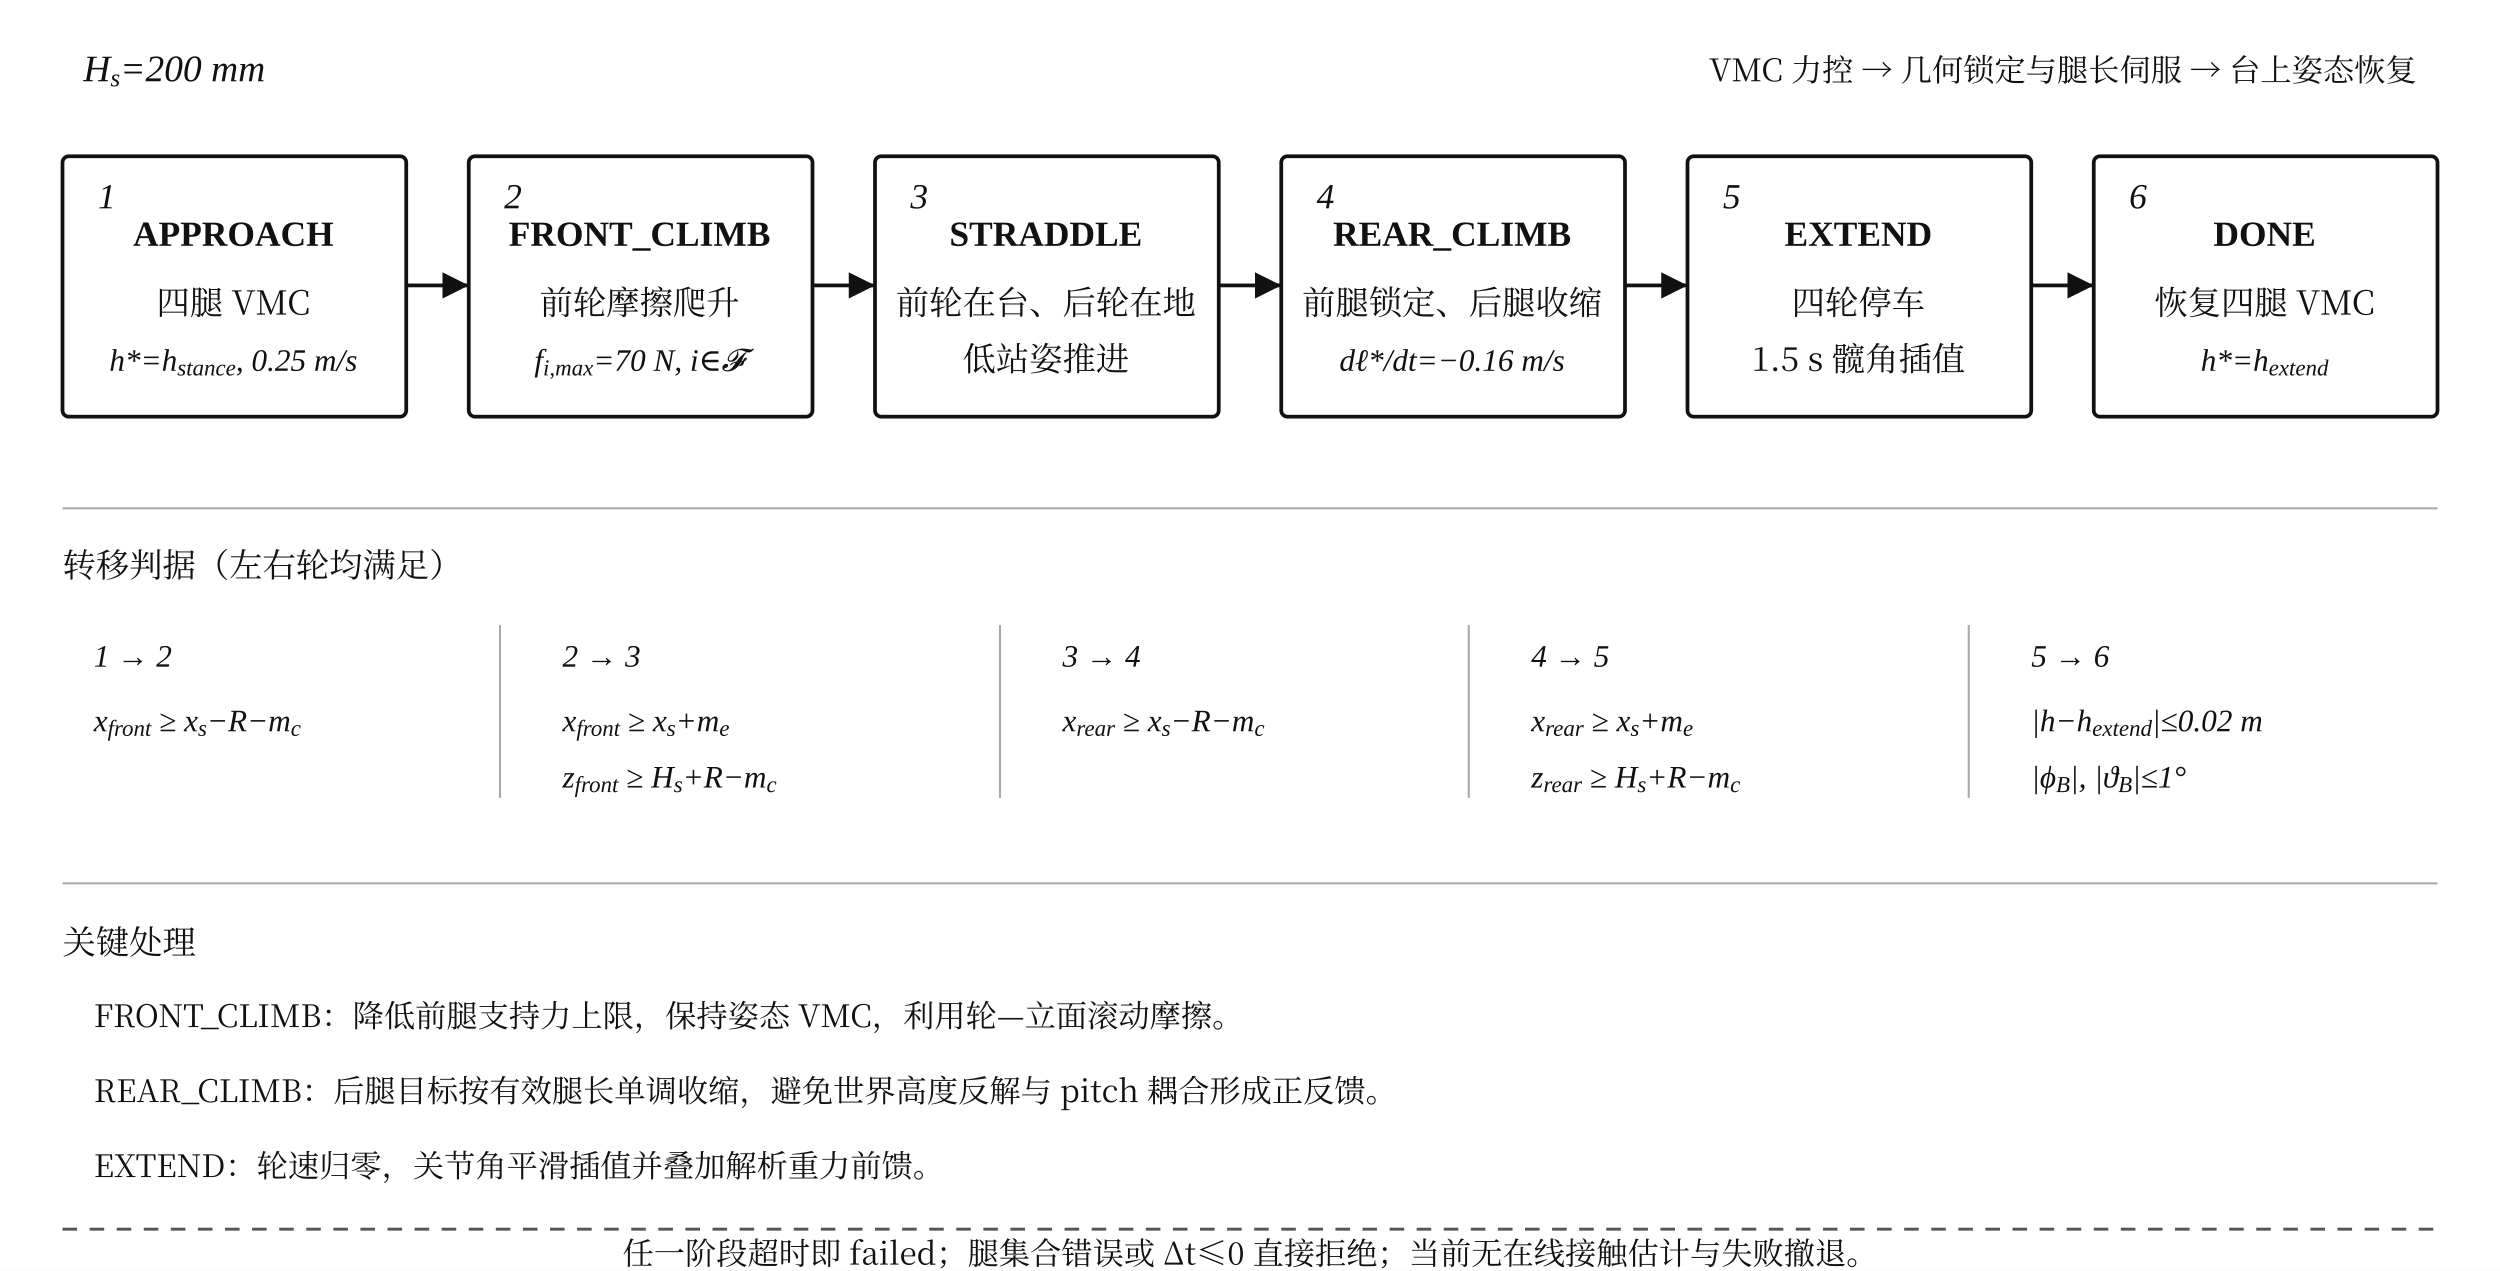
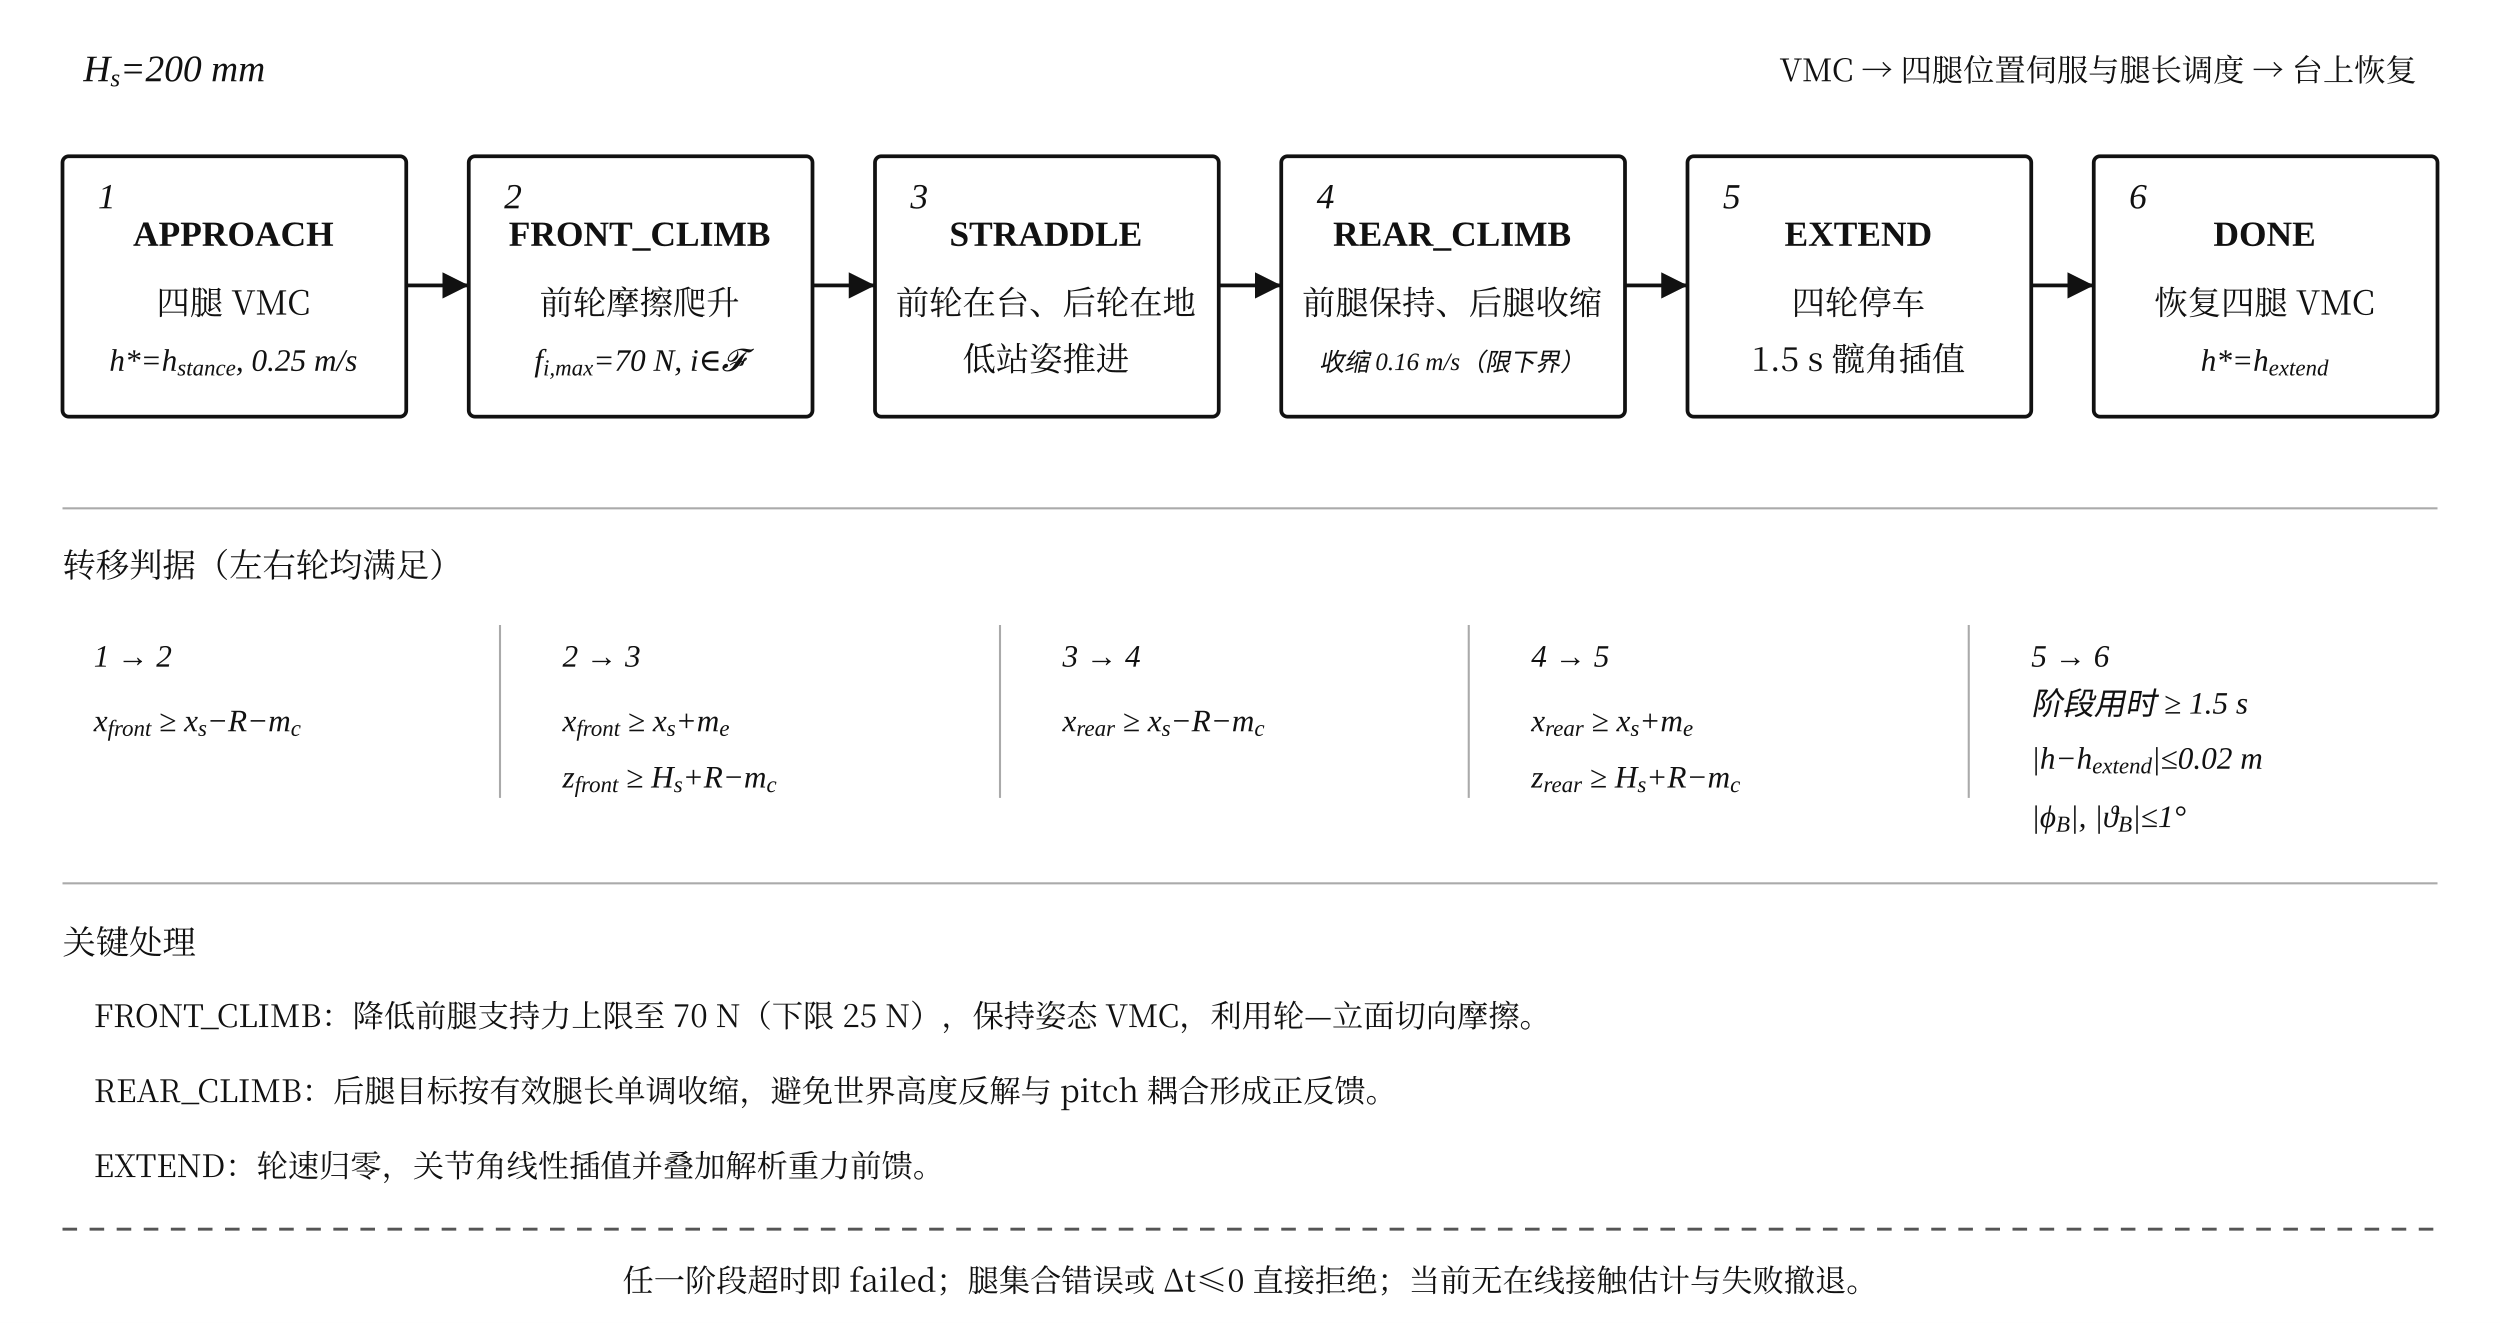
- <svg xmlns="http://www.w3.org/2000/svg" width="1200" height="610" viewBox="0 0 1200 610" role="img" aria-labelledby="title desc">
+ <svg xmlns="http://www.w3.org/2000/svg" width="1200" height="635" viewBox="0 0 1200 635" role="img" aria-labelledby="title desc">
  <defs>
    <marker id="arrow" markerWidth="8" markerHeight="8" refX="7" refY="3.5" orient="auto">
      <path d="M0,0 L7,3.5 L0,7 Z" fill="#111" />
    </marker>
    <style>
      .state{fill:#fff;stroke:#111;stroke-width:1.8}.flow{fill:none;stroke:#111;stroke-width:1.8;marker-end:url(#arrow)}.dash{fill:none;stroke:#555;stroke-width:1.4;stroke-dasharray:7 6}.rule{stroke:#aaa;stroke-width:1}.head{font:600 17px 'Times New Roman','STIX Two Text',serif;fill:#111}.cn{font:16px 'Songti SC','Noto Serif CJK SC',serif;fill:#111}.math{font:italic 18px 'Times New Roman','STIX Two Text',serif;fill:#111}.smallmath{font:italic 15px 'Times New Roman','STIX Two Text',serif;fill:#111}.note{font:15px 'Songti SC','Noto Serif CJK SC',serif;fill:#111}.num{font:italic 17px 'Times New Roman','STIX Two Text',serif;fill:#111}
    </style>
  </defs>
-   <rect width="1200" height="610" fill="#fff" />
+   <rect width="1200" height="635" fill="#fff" />
  <text x="40" y="39" class="math">H<tspan baseline-shift="sub" font-size="12">s</tspan>=200 mm</text>
-   <text x="1160" y="39" text-anchor="end" class="note">VMC 力控 → 几何锁定与腿长伺服 → 台上姿态恢复</text>
+   <text x="1160" y="39" text-anchor="end" class="note">VMC → 四腿位置伺服与腿长调度 → 台上恢复</text>
  <g>
    <rect x="30" y="75" width="165" height="125" rx="3" class="state" />
    <text x="47" y="100" class="num">1</text>
    <text x="112" y="118" text-anchor="middle" class="head">APPROACH</text>
    <text x="112" y="151" text-anchor="middle" class="cn">四腿 VMC</text>
    <text x="112" y="178" text-anchor="middle" class="smallmath">h*=h<tspan baseline-shift="sub" font-size="11">stance</tspan>, 0.25 m/s</text>
    <rect x="225" y="75" width="165" height="125" rx="3" class="state" />
    <text x="242" y="100" class="num">2</text>
    <text x="307" y="118" text-anchor="middle" class="head">FRONT_CLIMB</text>
    <text x="307" y="151" text-anchor="middle" class="cn">前轮摩擦爬升</text>
    <text x="307" y="178" text-anchor="middle" class="smallmath">f<tspan baseline-shift="sub" font-size="11">i,max</tspan>=70 N, i∈𝓕</text>
    <rect x="420" y="75" width="165" height="125" rx="3" class="state" />
    <text x="437" y="100" class="num">3</text>
    <text x="502" y="118" text-anchor="middle" class="head">STRADDLE</text>
    <text x="502" y="151" text-anchor="middle" class="cn">前轮在台、后轮在地</text>
    <text x="502" y="178" text-anchor="middle" class="cn">低站姿推进</text>
    <rect x="615" y="75" width="165" height="125" rx="3" class="state" />
    <text x="632" y="100" class="num">4</text>
    <text x="697" y="118" text-anchor="middle" class="head">REAR_CLIMB</text>
-     <text x="697" y="151" text-anchor="middle" class="cn">前腿锁定、后腿收缩</text>
-     <text x="697" y="178" text-anchor="middle" class="smallmath">dℓ*/dt=−0.16 m/s</text>
+     <text x="697" y="151" text-anchor="middle" class="cn">前腿保持、后腿收缩</text>
+     <text x="697" y="178" text-anchor="middle" class="smallmath" style="font-size:12px">收缩 0.16 m/s（限下界）</text>
    <rect x="810" y="75" width="165" height="125" rx="3" class="state" />
    <text x="827" y="100" class="num">5</text>
    <text x="892" y="118" text-anchor="middle" class="head">EXTEND</text>
    <text x="892" y="151" text-anchor="middle" class="cn">四轮停车</text>
    <text x="892" y="178" text-anchor="middle" class="cn">1.5 s 髋角插值</text>
    <rect x="1005" y="75" width="165" height="125" rx="3" class="state" />
    <text x="1022" y="100" class="num">6</text>
    <text x="1087" y="118" text-anchor="middle" class="head">DONE</text>
    <text x="1087" y="151" text-anchor="middle" class="cn">恢复四腿 VMC</text>
    <text x="1087" y="178" text-anchor="middle" class="smallmath">h*=h<tspan baseline-shift="sub" font-size="11">extend</tspan>
    </text>
  </g>
  <path d="M195 137H225" class="flow" />
  <path d="M390 137H420" class="flow" />
  <path d="M585 137H615" class="flow" />
  <path d="M780 137H810" class="flow" />
  <path d="M975 137H1005" class="flow" />
  <line x1="30" y1="244" x2="1170" y2="244" class="rule" />
  <text x="30" y="277" class="cn">转移判据（左右轮均满足）</text>
  <text x="45" y="320" class="smallmath">1 → 2</text>
  <text x="45" y="351" class="smallmath">x<tspan baseline-shift="sub" font-size="11">front</tspan> ≥ x<tspan baseline-shift="sub" font-size="11">s</tspan>−R−m<tspan baseline-shift="sub" font-size="11">c</tspan>
  </text>
  <line x1="240" y1="300" x2="240" y2="383" class="rule" />
  <text x="270" y="320" class="smallmath">2 → 3</text>
  <text x="270" y="351" class="smallmath">x<tspan baseline-shift="sub" font-size="11">front</tspan> ≥ x<tspan baseline-shift="sub" font-size="11">s</tspan>+m<tspan baseline-shift="sub" font-size="11">e</tspan>
  </text>
  <text x="270" y="378" class="smallmath">z<tspan baseline-shift="sub" font-size="11">front</tspan> ≥ H<tspan baseline-shift="sub" font-size="11">s</tspan>+R−m<tspan baseline-shift="sub" font-size="11">c</tspan>
  </text>
  <line x1="480" y1="300" x2="480" y2="383" class="rule" />
  <text x="510" y="320" class="smallmath">3 → 4</text>
  <text x="510" y="351" class="smallmath">x<tspan baseline-shift="sub" font-size="11">rear</tspan> ≥ x<tspan baseline-shift="sub" font-size="11">s</tspan>−R−m<tspan baseline-shift="sub" font-size="11">c</tspan>
  </text>
  <line x1="705" y1="300" x2="705" y2="383" class="rule" />
  <text x="735" y="320" class="smallmath">4 → 5</text>
  <text x="735" y="351" class="smallmath">x<tspan baseline-shift="sub" font-size="11">rear</tspan> ≥ x<tspan baseline-shift="sub" font-size="11">s</tspan>+m<tspan baseline-shift="sub" font-size="11">e</tspan>
  </text>
  <text x="735" y="378" class="smallmath">z<tspan baseline-shift="sub" font-size="11">rear</tspan> ≥ H<tspan baseline-shift="sub" font-size="11">s</tspan>+R−m<tspan baseline-shift="sub" font-size="11">c</tspan>
  </text>
  <line x1="945" y1="300" x2="945" y2="383" class="rule" />
  <text x="975" y="320" class="smallmath">5 → 6</text>
-   <text x="975" y="351" class="smallmath">|h−h<tspan baseline-shift="sub" font-size="11">extend</tspan>|≤0.02 m</text>
-   <text x="975" y="378" class="smallmath">|ϕ<tspan baseline-shift="sub" font-size="11">B</tspan>|, |ϑ<tspan baseline-shift="sub" font-size="11">B</tspan>|≤1°</text>
+   <text x="975" y="369" class="smallmath">|h−h<tspan baseline-shift="sub" font-size="11">extend</tspan>|≤0.02 m</text>
+   <text x="975" y="397" class="smallmath">|ϕ<tspan baseline-shift="sub" font-size="11">B</tspan>|, |ϑ<tspan baseline-shift="sub" font-size="11">B</tspan>|≤1°</text>
+   <text x="975" y="343" class="smallmath">阶段用时 ≥ 1.5 s</text>
  <line x1="30" y1="424" x2="1170" y2="424" class="rule" />
  <text x="30" y="458" class="cn">关键处理</text>
-   <text x="45" y="493" class="note">FRONT_CLIMB：降低前腿支持力上限，保持姿态 VMC，利用轮—立面滚动摩擦。</text>
+   <text x="45" y="493" class="note">FRONT_CLIMB：降低前腿支持力上限至 70 N（下限 25 N），保持姿态 VMC，利用轮—立面切向摩擦。</text>
  <text x="45" y="529" class="note">REAR_CLIMB：后腿目标按有效腿长单调收缩，避免世界高度反解与 pitch 耦合形成正反馈。</text>
-   <text x="45" y="565" class="note">EXTEND：轮速归零，关节角平滑插值并叠加解析重力前馈。</text>
+   <text x="45" y="565" class="note">EXTEND：轮速归零，关节角线性插值并叠加解析重力前馈。</text>
  <path d="M30 590H1170" class="dash" />
-   <text x="600" y="607" text-anchor="middle" class="note">任一阶段超时即 failed；腿集合错误或 Δt≤0 直接拒绝；当前无在线接触估计与失败撤退。</text>
+   <text x="600" y="620" text-anchor="middle" class="note">任一阶段超时即 failed；腿集合错误或 Δt≤0 直接拒绝；当前无在线接触估计与失败撤退。</text>
</svg>
